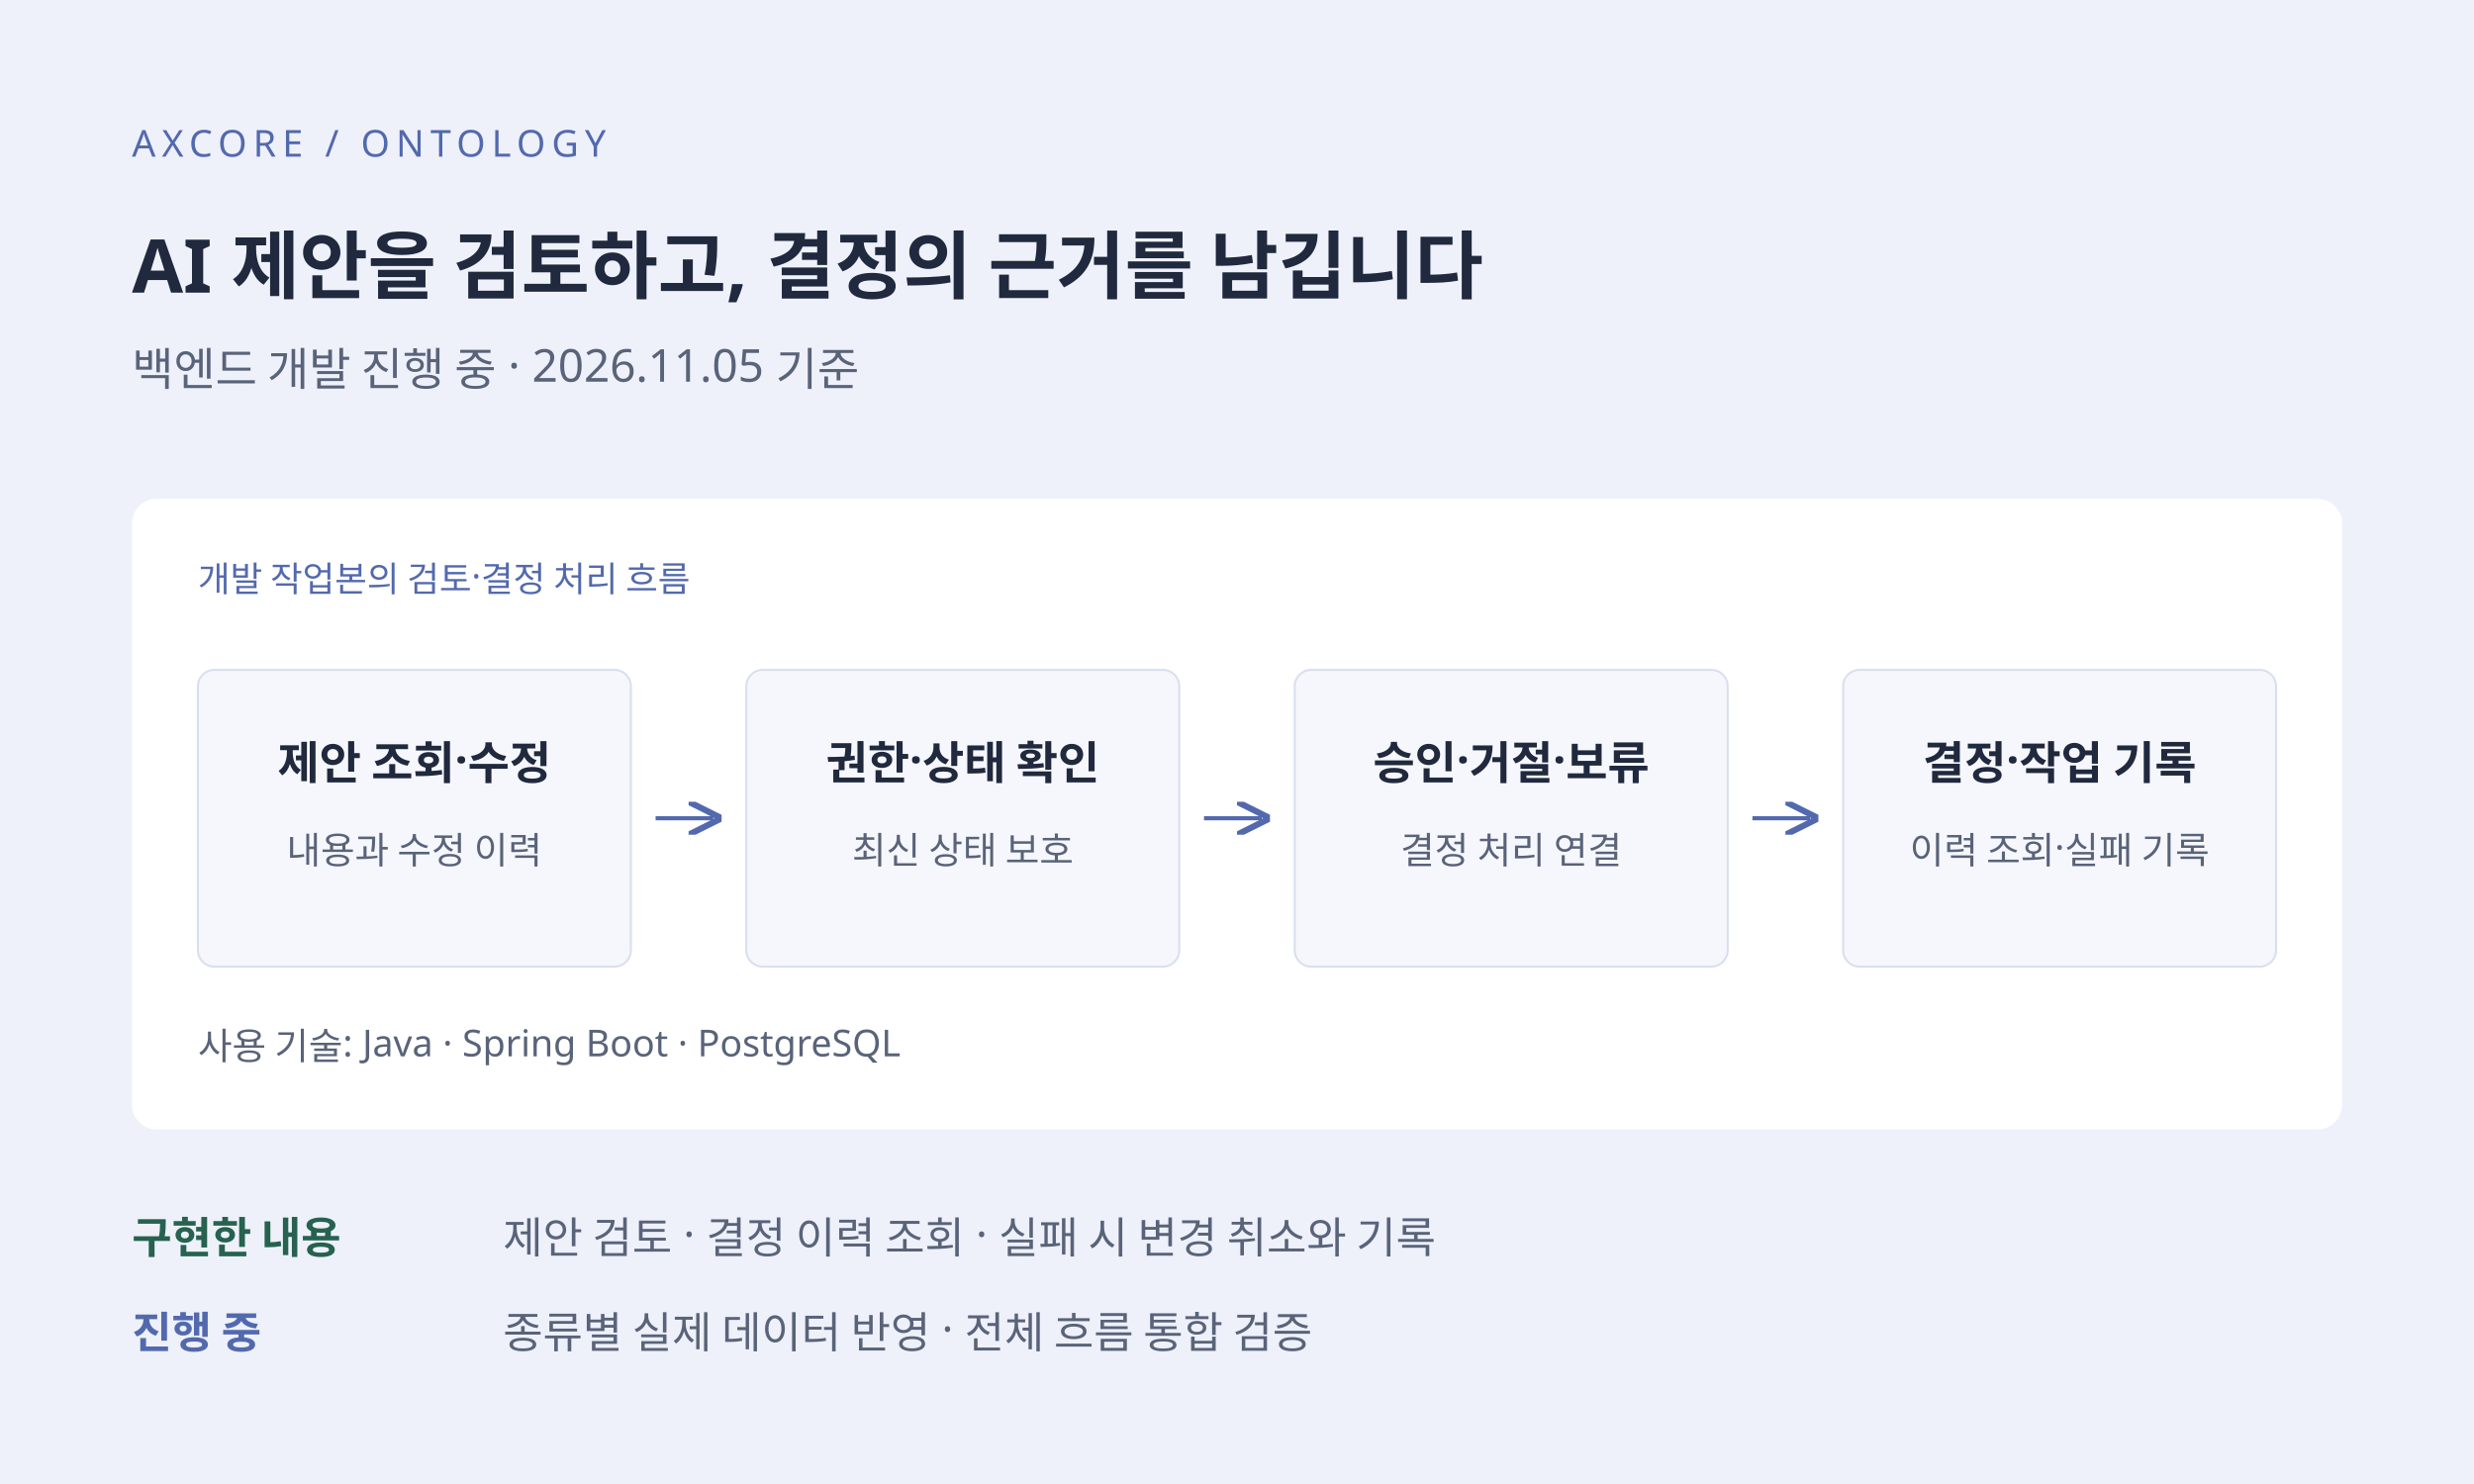
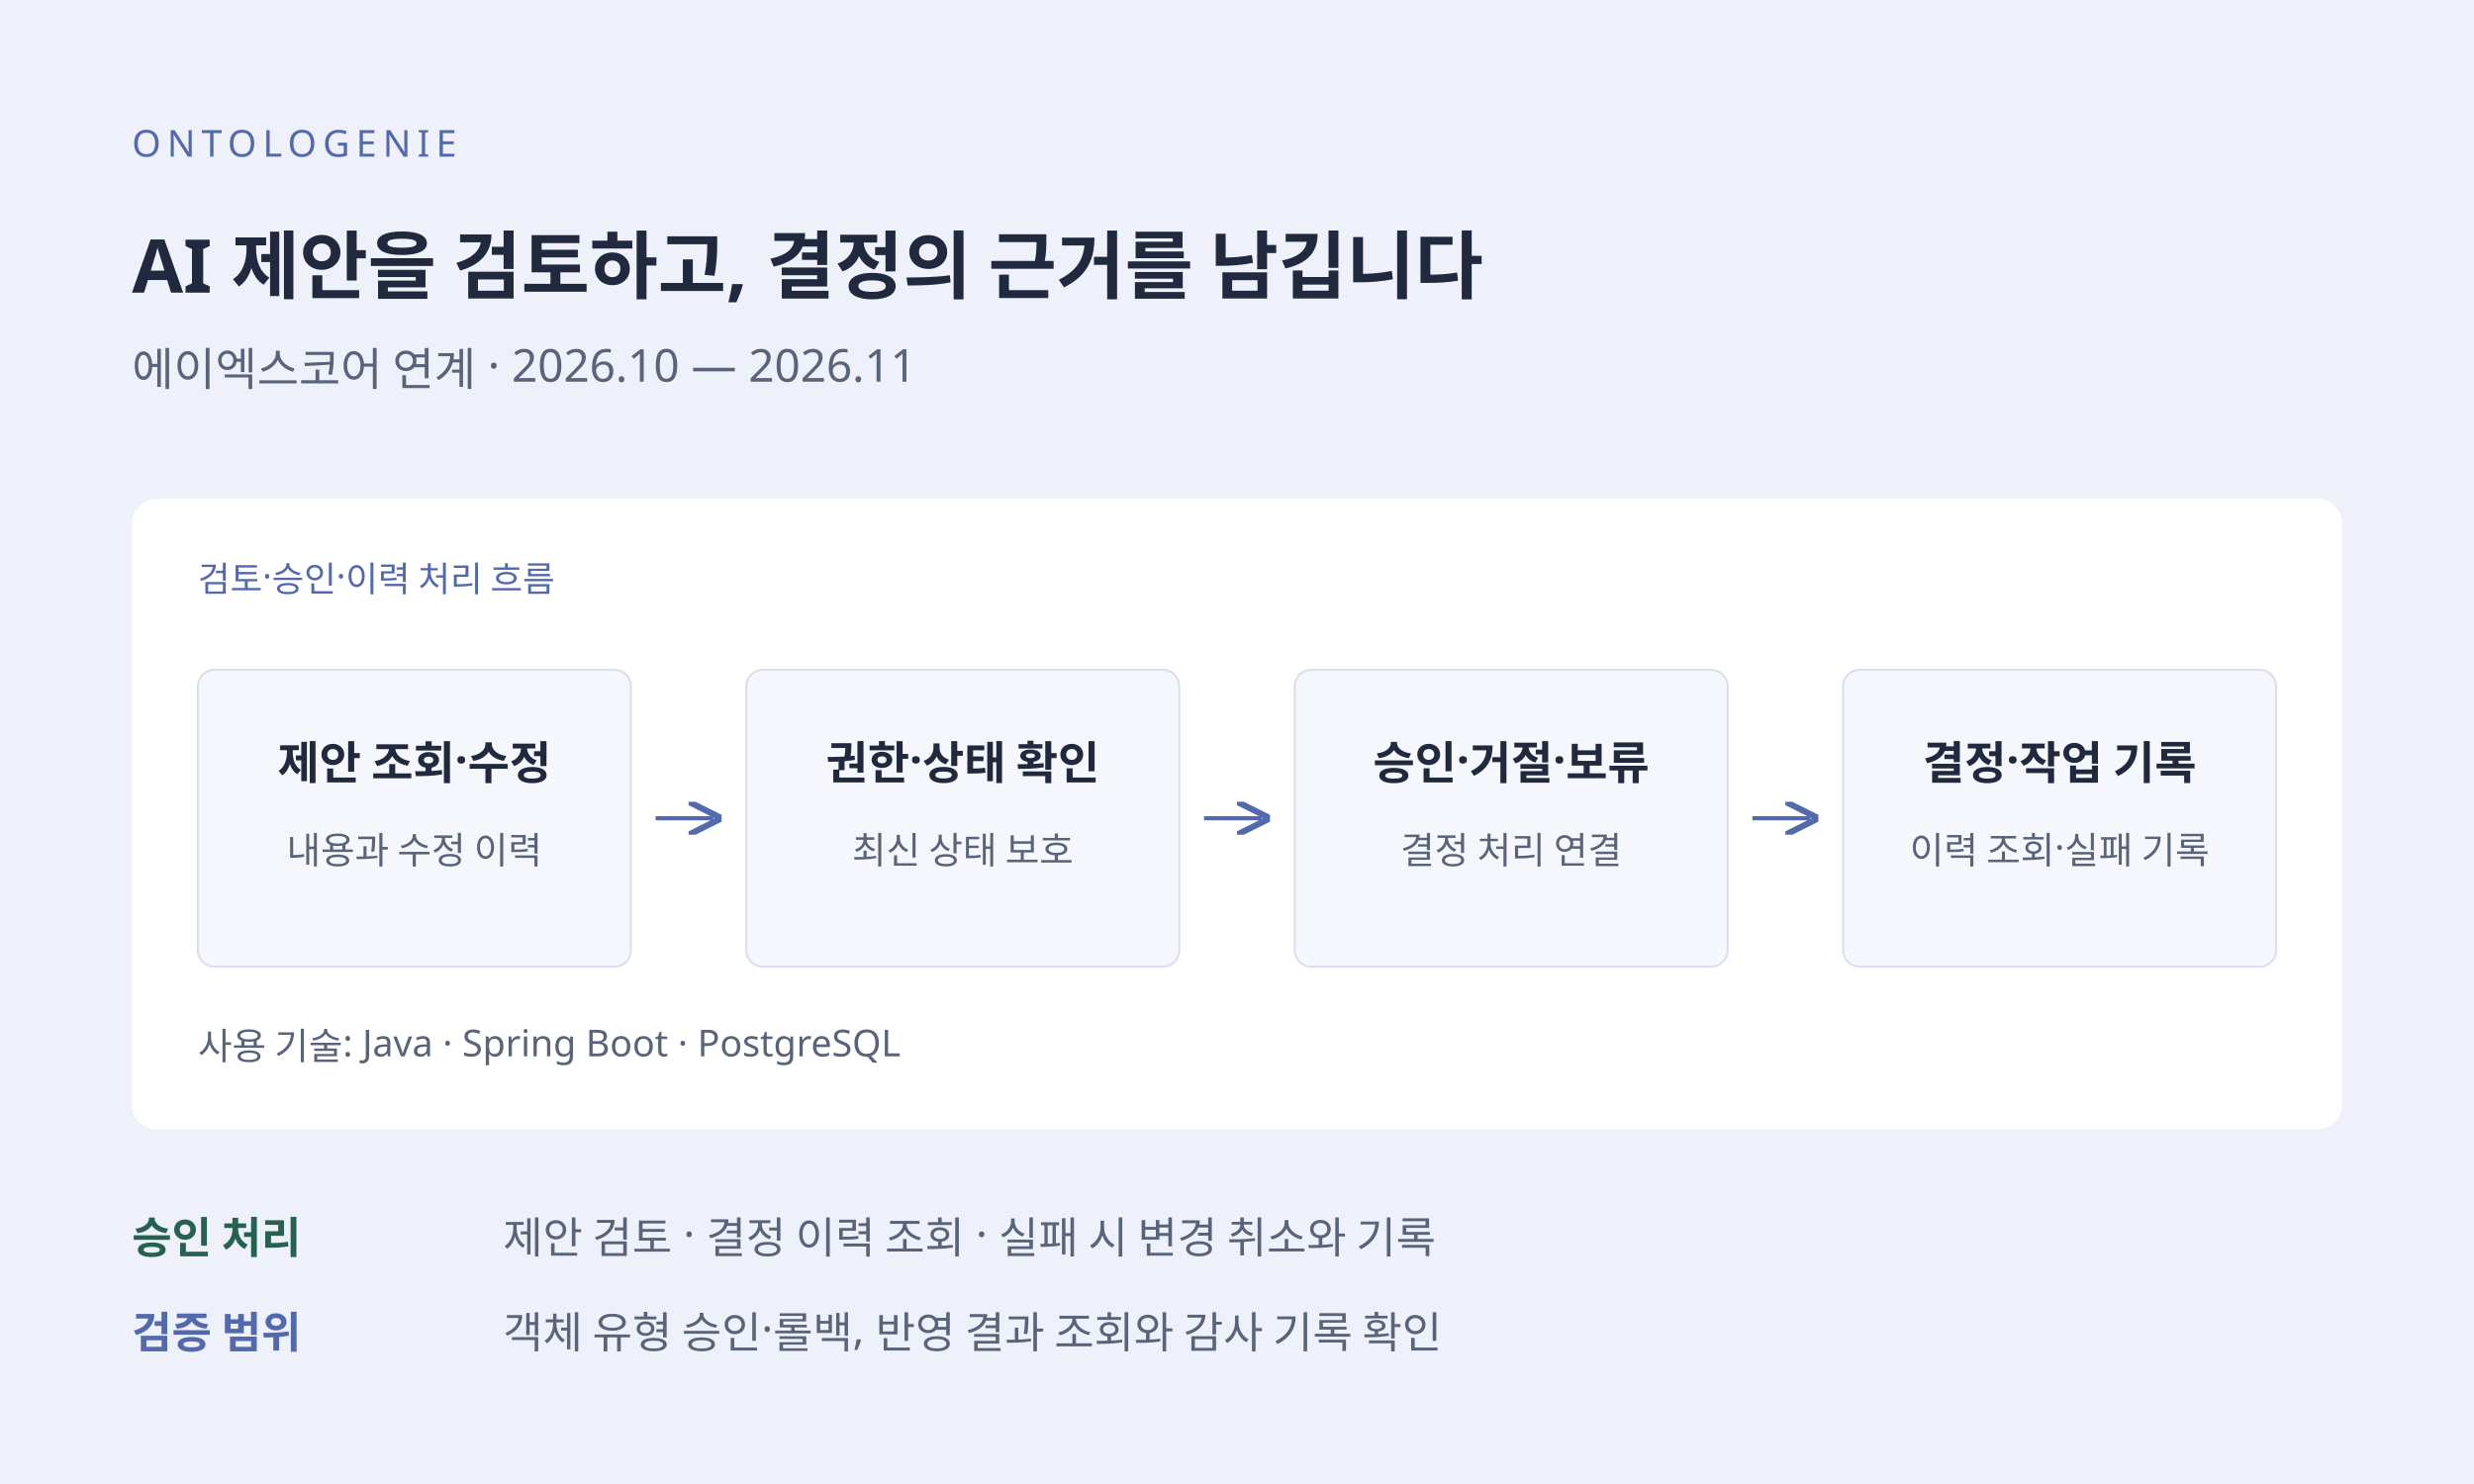
<svg xmlns="http://www.w3.org/2000/svg" width="1200" height="720" viewBox="0 0 1200 720" role="img" aria-labelledby="title desc">
  <defs>
    <marker id="arrow" markerWidth="8" markerHeight="8" refX="6" refY="4" orient="auto">
      <path d="M0 0L8 4L0 8" fill="none" stroke="#5369ae" stroke-width="1.5" />
    </marker>
  </defs>
  <rect width="1200" height="720" fill="#eef1fa" />
  <g font-family="'IBM Plex Sans KR','Malgun Gothic',sans-serif">
-     <text x="64" y="76" fill="#5369ae" font-size="18" letter-spacing="3">AXCORE / ONTOLOGY</text>
+     <text x="64" y="76" fill="#5369ae" font-size="18" letter-spacing="3">ONTOLOGENIE</text>
    <text x="64" y="142" fill="#20293d" font-size="36" font-weight="600">AI 제안을 검토하고, 결정의 근거를 남깁니다</text>
-     <text x="64" y="187" fill="#596379" font-size="22">백엔드 개발 진행 중 · 2026.11.05 기준</text>
+     <text x="64" y="187" fill="#596379" font-size="22">에이엑스코어 연계 · 2026.10 — 2026.11</text>
    <rect x="64" y="242" width="1072" height="306" rx="12" fill="#fff" />
-     <text x="96" y="287" fill="#5369ae" font-size="17">개발 작업본의 검토·결정 처리 흐름</text>
+     <text x="96" y="287" fill="#5369ae" font-size="17">검토·승인·이력 처리 흐름</text>
    <g fill="#f6f7fc" stroke="#d9dfef">
      <rect x="96" y="325" width="210" height="144" rx="8" />
      <rect x="362" y="325" width="210" height="144" rx="8" />
      <rect x="628" y="325" width="210" height="144" rx="8" />
      <rect x="894" y="325" width="210" height="144" rx="8" />
    </g>
    <g fill="#20293d" font-size="22" font-weight="600" text-anchor="middle">
      <text x="201" y="378">제안 조회·수정</text>
      <text x="467" y="378">권한·상태 확인</text>
      <text x="733" y="378">승인·거절·보류</text>
      <text x="999" y="378">결정·작업 기록</text>
    </g>
    <g fill="#596379" font-size="18" text-anchor="middle">
      <text x="201" y="419">내용과 수정 이력</text>
      <text x="467" y="419">최신 상태 보호</text>
      <text x="733" y="419">결정 처리 연결</text>
      <text x="999" y="419">이력 조회·실패 기록</text>
    </g>
    <g stroke="#5369ae" stroke-width="2" marker-end="url(#arrow)">
      <path d="M318 397H346" />
      <path d="M584 397H612" />
      <path d="M850 397H878" />
    </g>
    <text x="96" y="514" fill="#596379" font-size="18">사용 기술: Java · Spring Boot · PostgreSQL</text>
-     <text x="64" y="608" fill="#26624f" font-size="21" font-weight="600">구현한 내용</text>
+     <text x="64" y="608" fill="#26624f" font-size="21" font-weight="600">승인 처리</text>
    <text x="244" y="608" fill="#596379" font-size="21">제안 검토 · 결정 이력 조회 · 실패 시 변경 취소와 기록</text>
-     <text x="64" y="654" fill="#5369ae" font-size="21" font-weight="600">진행 중</text>
-     <text x="244" y="654" fill="#596379" font-size="21">종류별 실제 데이터 반영 · 전체 흐름 통합 검증</text>
+     <text x="64" y="654" fill="#5369ae" font-size="21" font-weight="600">검증 범위</text>
+     <text x="244" y="654" fill="#596379" font-size="21">객체 유형 승인·롤백, 반영 결과 조회와 감사 기록 확인</text>
  </g>
</svg>
